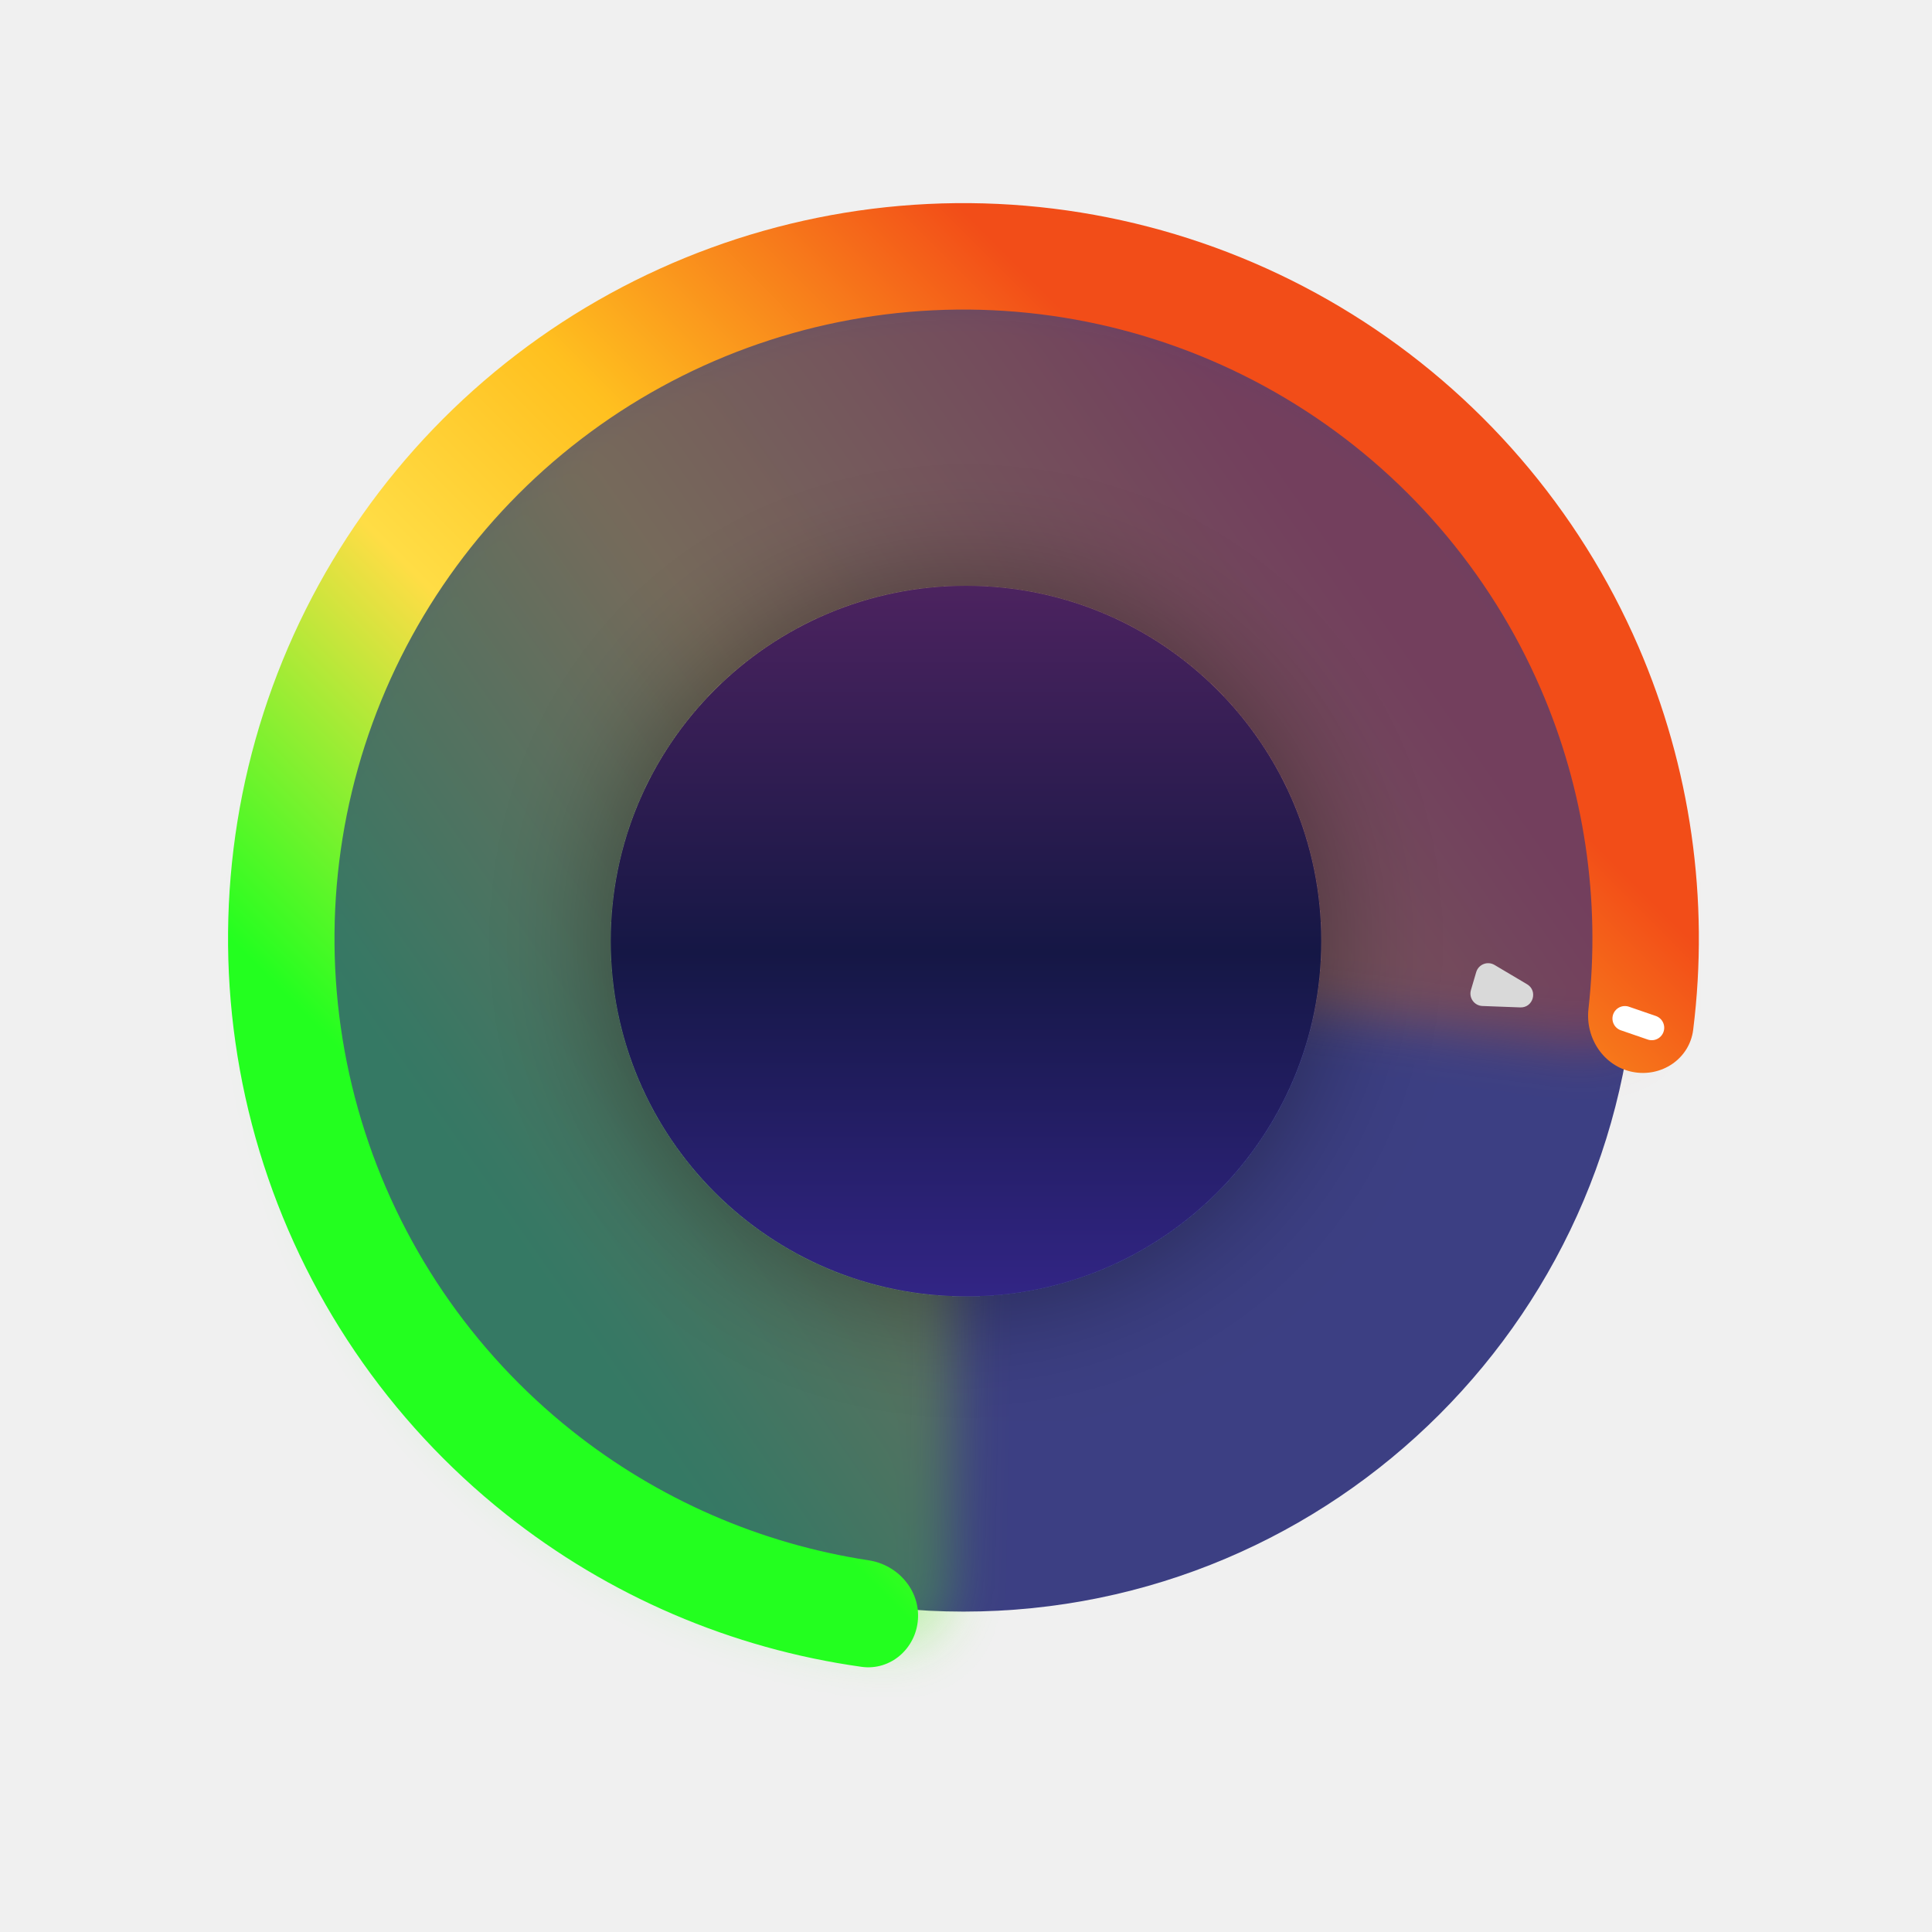
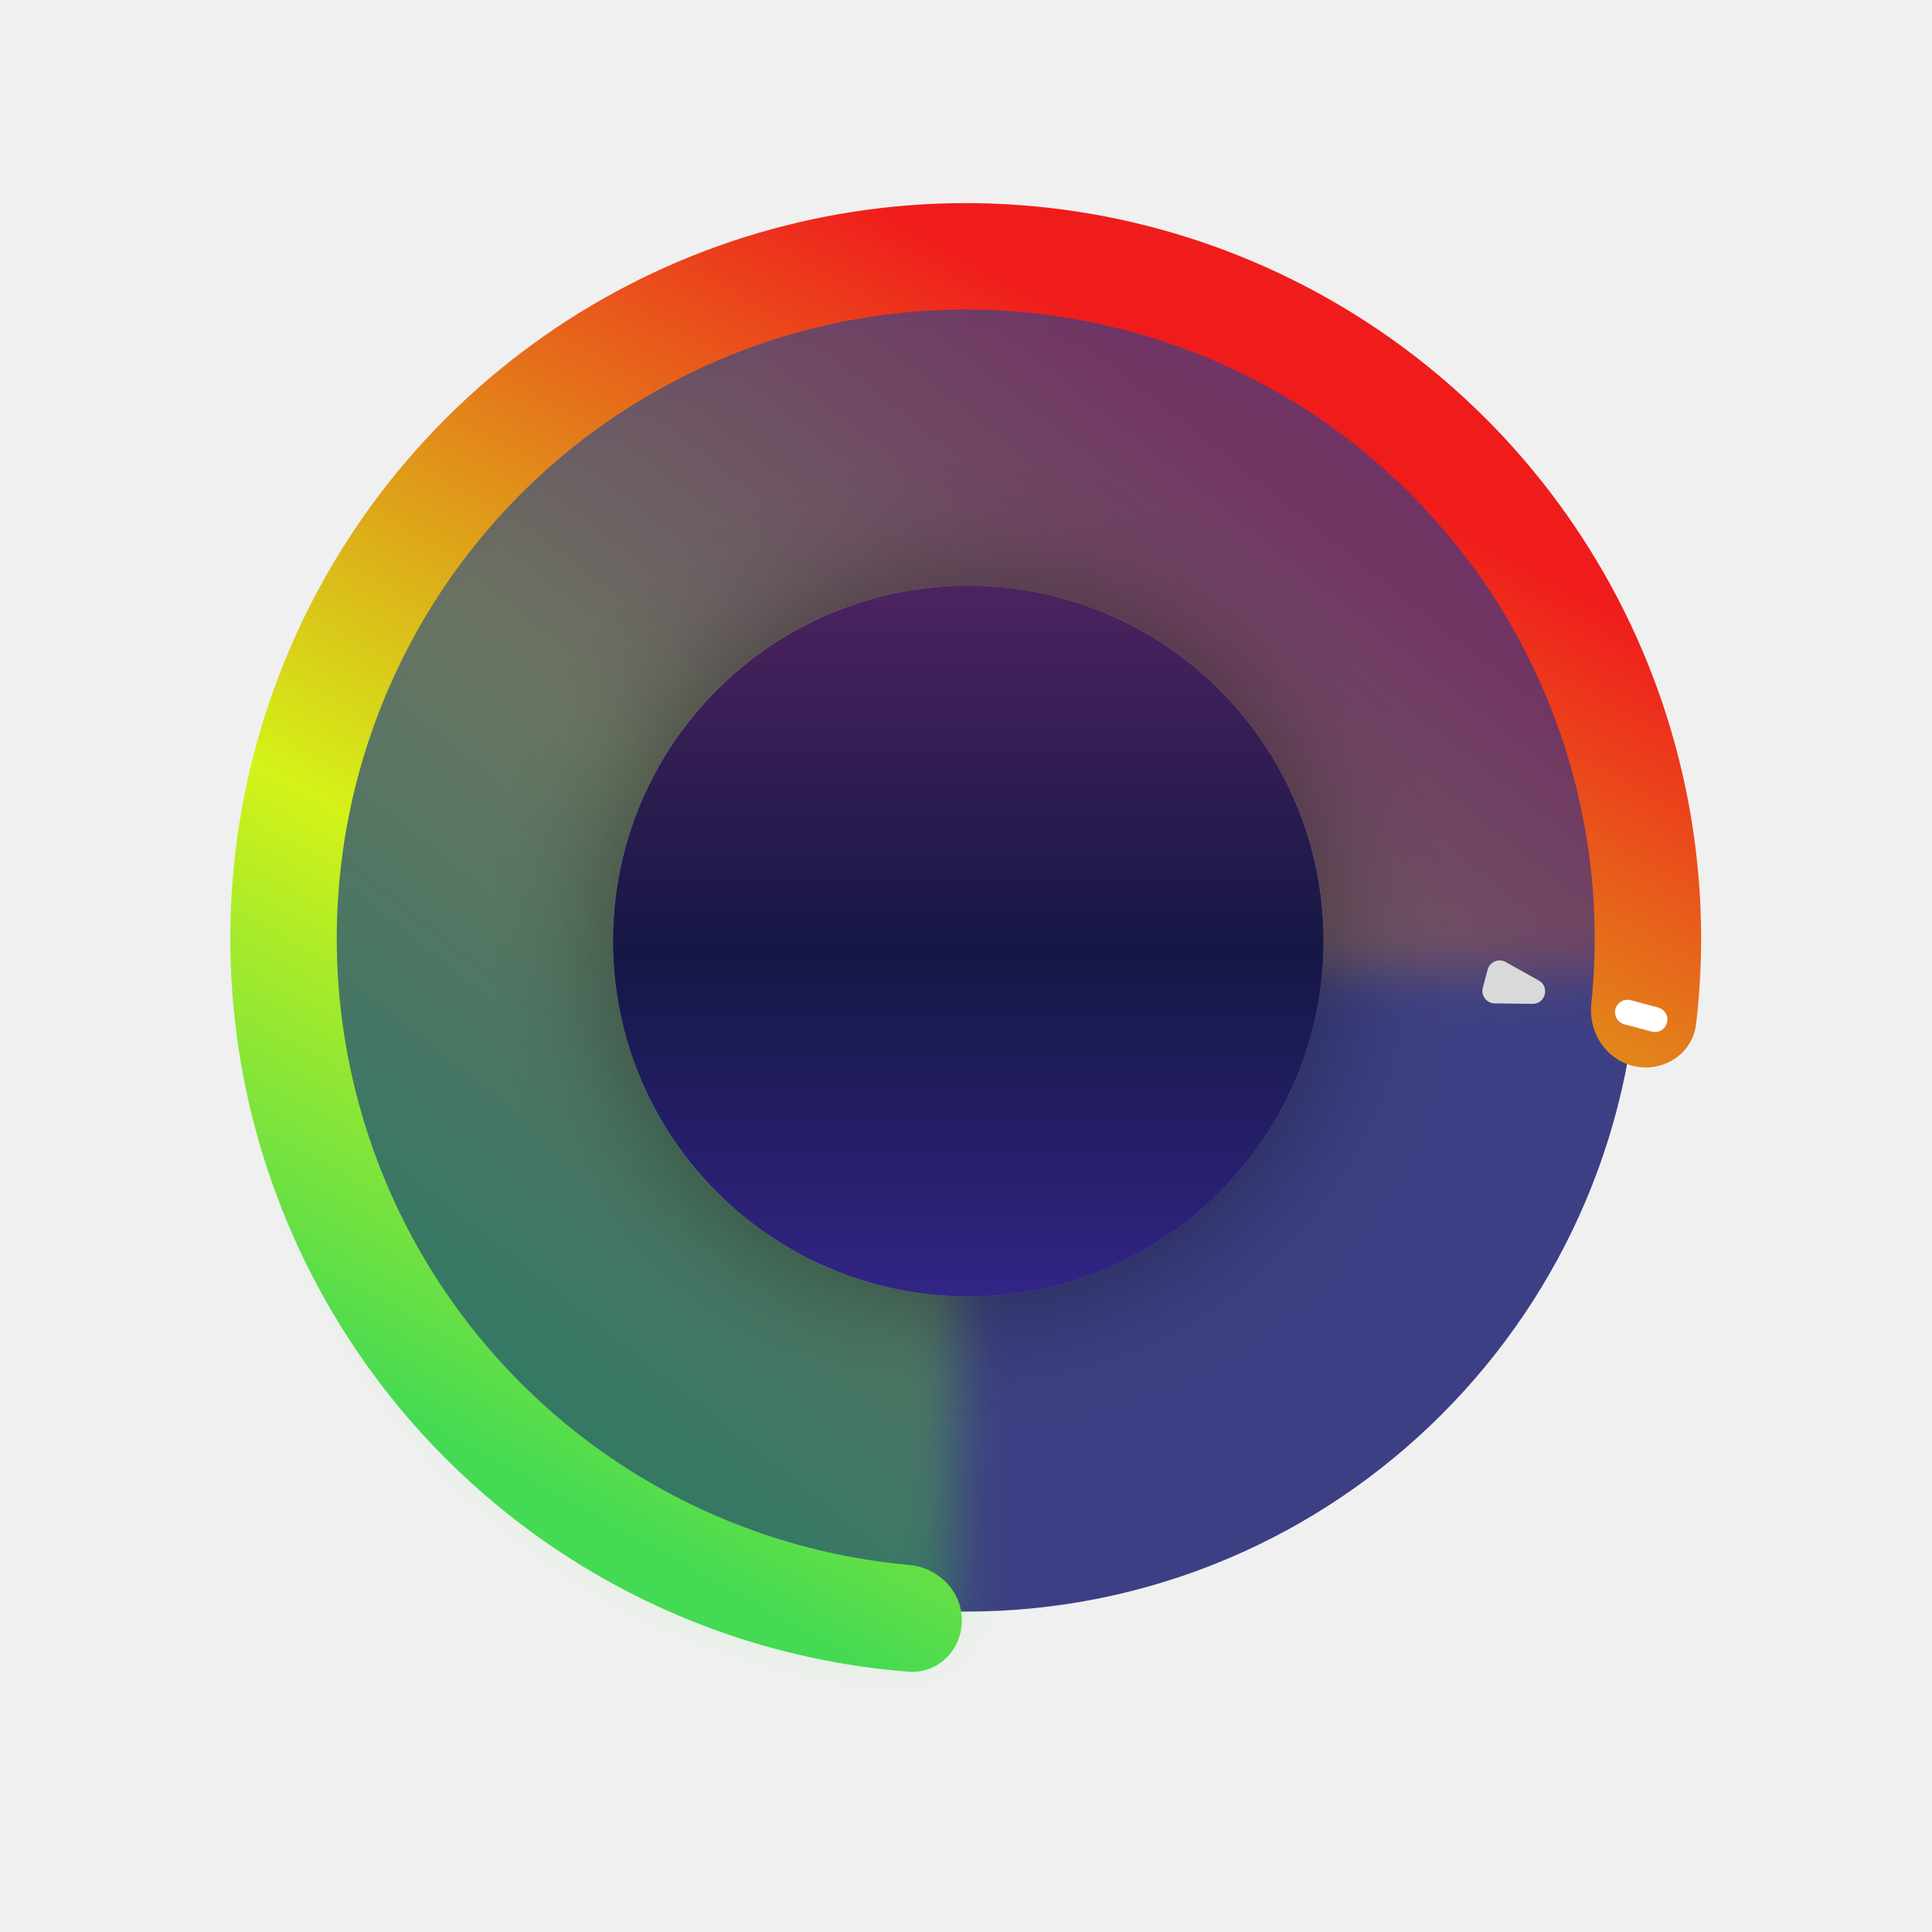
<svg xmlns="http://www.w3.org/2000/svg" width="155" height="155" viewBox="0 0 155 155" fill="none">
-   <circle cx="77.296" cy="75.295" r="54" fill="#3C3F83" />
-   <g filter="url(#filter0_f_933_265)">
-     <path d="M76.346 127.441C76.294 130.202 74.008 132.421 71.264 132.119C61.869 131.085 52.867 127.651 45.143 122.108C36.06 115.592 29.171 106.468 25.391 95.948C21.61 85.428 21.116 74.007 23.973 63.199C26.83 52.391 32.904 42.707 41.39 35.429C49.875 28.151 60.372 23.624 71.489 22.448C82.606 21.271 93.818 23.5 103.64 28.84C113.461 34.179 121.428 42.377 126.485 52.347C130.785 60.826 132.808 70.246 132.398 79.689C132.278 82.448 129.736 84.368 126.999 83.999L82.856 78.046C79.894 77.646 77.246 79.918 77.189 82.906L76.346 127.441Z" fill="url(#paint0_linear_933_265)" fill-opacity="0.3" />
+   <circle cx="77.477" cy="75.295" r="54" fill="#3C3F83" />
+   <g filter="url(#filter0_f_3_184)">
+     <path d="M76.528 127.441C76.476 130.202 74.19 132.421 71.445 132.119C62.316 131.115 53.554 127.843 45.973 122.567C37.019 116.336 30.114 107.589 26.131 97.434C22.148 87.279 21.265 76.171 23.596 65.514C25.926 54.857 31.364 45.131 39.222 37.565C47.08 29.998 57.005 24.932 67.742 23.007C78.479 21.082 89.546 22.384 99.544 26.748C109.541 31.112 118.02 38.343 123.908 47.526C128.893 55.302 131.831 64.182 132.489 73.342C132.687 76.097 130.383 78.296 127.622 78.244L82.476 77.39C79.715 77.338 77.434 79.534 77.382 82.294L76.528 127.441Z" fill="url(#paint0_linear_3_184)" fill-opacity="0.3" />
  </g>
-   <g filter="url(#filter1_d_933_265)">
-     <rect x="49" y="47" width="57" height="57" rx="28.5" fill="url(#paint1_linear_933_265)" />
+   <g filter="url(#filter1_d_3_184)">
+     <rect x="49.181" y="47" width="57" height="57" rx="28.5" fill="url(#paint1_linear_3_184)" />
  </g>
-   <path d="M130.97 85.997C133.282 86.458 135.547 84.957 135.84 82.618C137.145 72.181 135.64 61.558 131.441 51.858C126.676 40.849 118.668 31.554 108.485 25.213C98.302 18.872 86.428 15.785 74.446 16.364C62.464 16.944 50.943 21.162 41.42 28.456C31.896 35.751 24.823 45.775 21.142 57.193C17.461 68.61 17.348 80.878 20.818 92.361C24.288 103.845 31.176 113.997 40.563 121.466C48.834 128.046 58.699 132.267 69.115 133.725C71.45 134.052 73.489 132.257 73.646 129.904V129.904C73.803 127.551 72.019 125.534 69.687 125.179C61.005 123.855 52.792 120.282 45.88 114.783C37.851 108.396 31.96 99.712 28.993 89.891C26.025 80.07 26.122 69.578 29.27 59.813C32.417 50.048 38.467 41.474 46.612 35.236C54.757 28.997 64.611 25.39 74.858 24.894C85.106 24.398 95.262 27.038 103.971 32.462C112.68 37.886 119.529 45.835 123.604 55.251C127.113 63.356 128.422 72.216 127.439 80.944C127.175 83.287 128.657 85.536 130.97 85.997V85.997Z" fill="url(#paint2_linear_933_265)" />
-   <path d="M122.512 78.963C123.403 79.492 123 80.861 121.964 80.822L118.932 80.709C118.28 80.685 117.826 80.053 118.01 79.428L118.432 77.993C118.616 77.367 119.341 77.082 119.902 77.415L122.512 78.963Z" fill="#D9D9D9" />
-   <line x1="130.363" y1="81.713" x2="132.516" y2="82.454" stroke="white" stroke-width="2" stroke-linecap="round" />
+   <path d="M131.236 85.564C133.552 86.006 135.805 84.488 136.078 82.145C137.315 71.568 135.668 60.823 131.272 51.065C126.291 40.005 118.022 30.75 107.591 24.559C97.16 18.368 85.075 15.543 72.981 16.467C60.886 17.392 49.371 22.021 40.002 29.726C30.634 37.43 23.867 47.835 20.625 59.523C17.382 71.211 17.821 83.615 21.881 95.044C25.941 106.474 33.425 116.375 43.315 123.399C52.041 129.596 62.265 133.287 72.882 134.116C75.233 134.3 77.158 132.383 77.171 130.025V130.025C77.184 127.667 75.28 125.763 72.931 125.551C64.072 124.749 55.554 121.616 48.26 116.436C39.801 110.429 33.4 101.962 29.928 92.186C26.455 82.41 26.08 71.802 28.854 61.806C31.627 51.809 37.414 42.911 45.426 36.321C53.439 29.732 63.288 25.773 73.632 24.982C83.975 24.191 94.311 26.608 103.232 31.903C112.153 37.198 119.226 45.113 123.486 54.572C127.16 62.729 128.589 71.692 127.665 80.54C127.419 82.885 128.919 85.121 131.236 85.564V85.564Z" fill="url(#paint2_linear_3_184)" />
+   <path d="M123.451 78.664C124.356 79.17 123.988 80.549 122.951 80.537L119.917 80.5C119.265 80.492 118.794 79.872 118.963 79.242L119.349 77.797C119.517 77.167 120.234 76.864 120.803 77.182L123.451 78.664Z" fill="#D9D9D9" />
+   <line x1="130.57" y1="81.208" x2="132.77" y2="81.796" stroke="white" stroke-width="2" stroke-linecap="round" />
  <defs>
-     <filter id="filter0_f_933_265" x="18.141" y="18.141" width="118.309" height="118.005" filterUnits="userSpaceOnUse" color-interpolation-filters="sRGB">
+     <filter id="filter0_f_3_184" x="18.323" y="18.141" width="118.179" height="118.005" filterUnits="userSpaceOnUse" color-interpolation-filters="sRGB">
      <feFlood flood-opacity="0" result="BackgroundImageFix" />
      <feBlend mode="normal" in="SourceGraphic" in2="BackgroundImageFix" result="shape" />
-       <feGaussianBlur stdDeviation="2" result="effect1_foregroundBlur_933_265" />
+       <feGaussianBlur stdDeviation="2" result="effect1_foregroundBlur_3_184" />
    </filter>
-     <filter id="filter1_d_933_265" x="39" y="37" width="77" height="77" filterUnits="userSpaceOnUse" color-interpolation-filters="sRGB">
+     <filter id="filter1_d_3_184" x="39.181" y="37" width="77" height="77" filterUnits="userSpaceOnUse" color-interpolation-filters="sRGB">
      <feFlood flood-opacity="0" result="BackgroundImageFix" />
      <feColorMatrix in="SourceAlpha" type="matrix" values="0 0 0 0 0 0 0 0 0 0 0 0 0 0 0 0 0 0 127 0" result="hardAlpha" />
      <feOffset />
      <feGaussianBlur stdDeviation="5" />
      <feComposite in2="hardAlpha" operator="out" />
      <feColorMatrix type="matrix" values="0 0 0 0 0 0 0 0 0 0 0 0 0 0 0 0 0 0 0.4 0" />
-       <feBlend mode="normal" in2="BackgroundImageFix" result="effect1_dropShadow_933_265" />
-       <feBlend mode="normal" in="SourceGraphic" in2="effect1_dropShadow_933_265" result="shape" />
+       <feBlend mode="normal" in2="BackgroundImageFix" result="effect1_dropShadow_3_184" />
+       <feBlend mode="normal" in="SourceGraphic" in2="effect1_dropShadow_3_184" result="shape" />
    </filter>
-     <linearGradient id="paint0_linear_933_265" x1="61" y1="126.205" x2="130.5" y2="77.705" gradientUnits="userSpaceOnUse">
+     <linearGradient id="paint0_linear_3_184" x1="69.681" y1="131" x2="127.682" y2="58" gradientUnits="userSpaceOnUse">
      <stop stop-color="#23FF1F" />
-       <stop offset="0.463" stop-color="#FFD000" />
-       <stop offset="1" stop-color="#F23F06" />
+       <stop offset="0.461" stop-color="#D4F218" />
+       <stop offset="1" stop-color="#F01C1C" />
    </linearGradient>
-     <linearGradient id="paint1_linear_933_265" x1="77.5" y1="47" x2="77.5" y2="104" gradientUnits="userSpaceOnUse">
+     <linearGradient id="paint1_linear_3_184" x1="77.681" y1="47" x2="77.681" y2="104" gradientUnits="userSpaceOnUse">
      <stop stop-color="#4C235F" />
      <stop offset="0.516" stop-color="#151745" />
      <stop offset="1" stop-color="#322585" />
    </linearGradient>
-     <linearGradient id="paint2_linear_933_265" x1="136" y1="75.705" x2="77.296" y2="134.295" gradientUnits="userSpaceOnUse">
-       <stop stop-color="#F24D18" />
-       <stop offset="0.379" stop-color="#FFC01F" />
-       <stop offset="0.624" stop-color="#FFDD45" />
-       <stop offset="1" stop-color="#23FF1F" />
+     <linearGradient id="paint2_linear_3_184" x1="119.182" y1="43" x2="69.181" y2="134" gradientUnits="userSpaceOnUse">
+       <stop stop-color="#F01C1C" />
+       <stop offset="0.611" stop-color="#D4F218" />
+       <stop offset="1" stop-color="#44DA53" />
    </linearGradient>
  </defs>
</svg>
